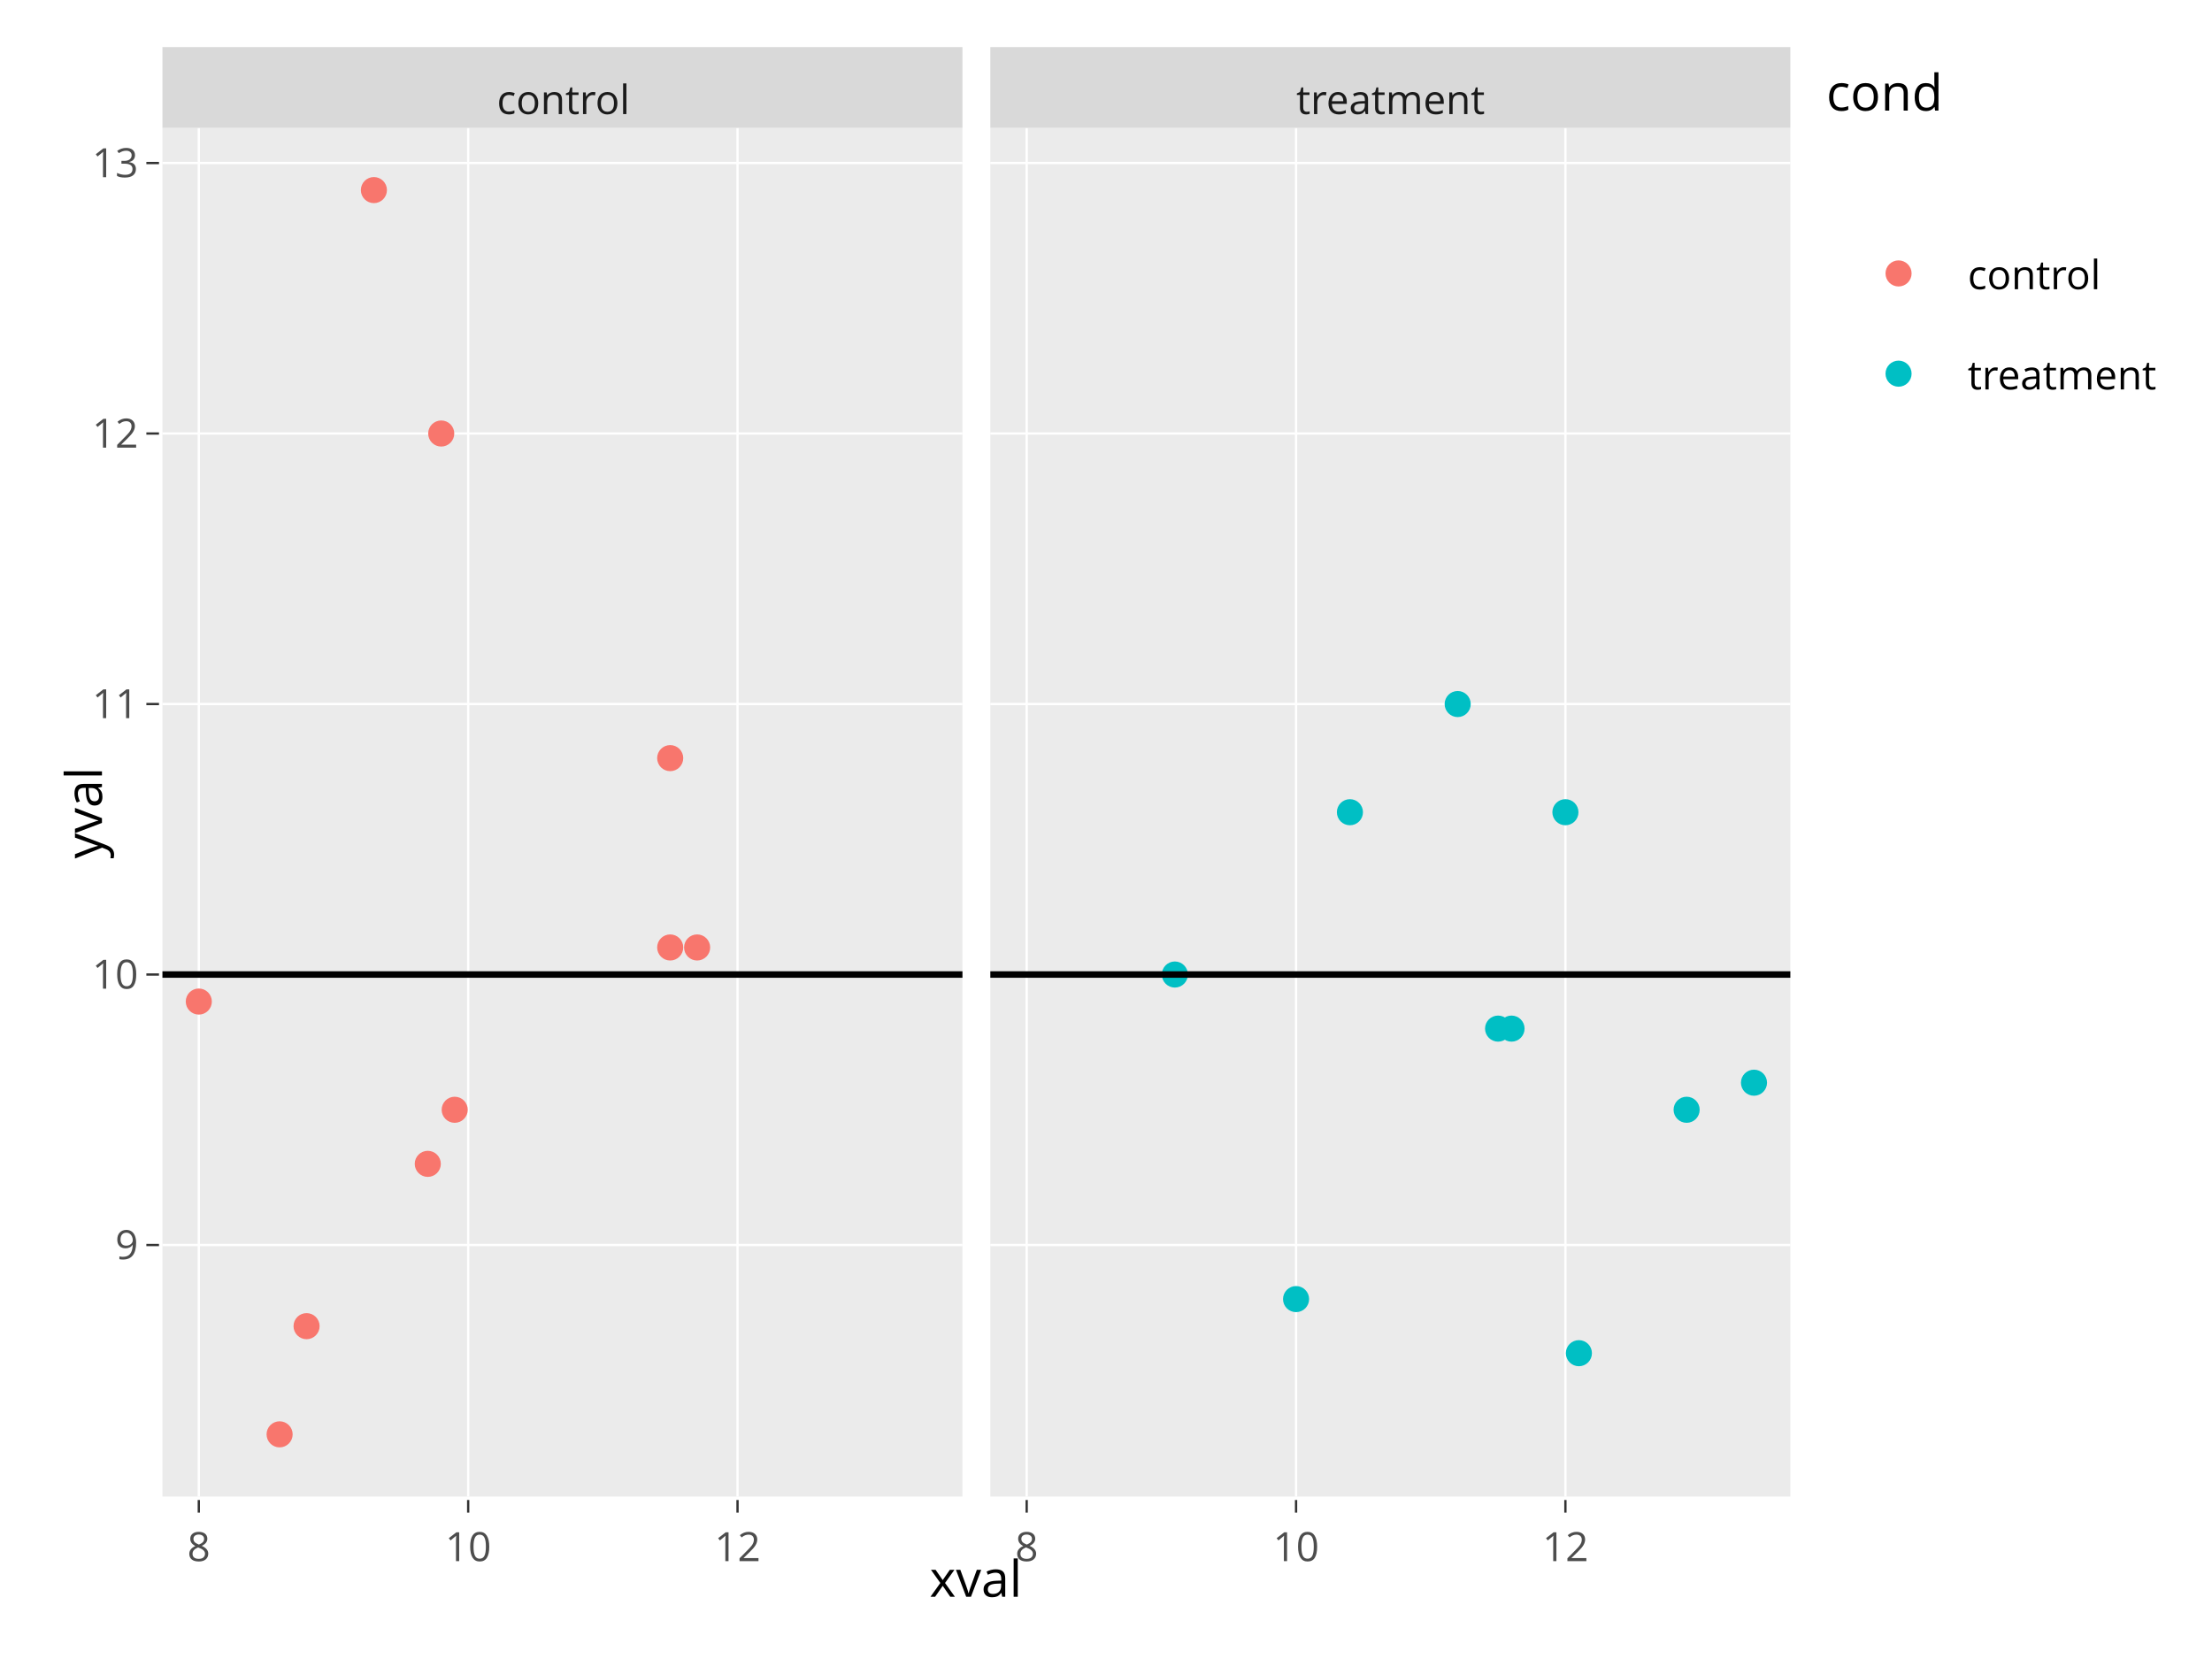
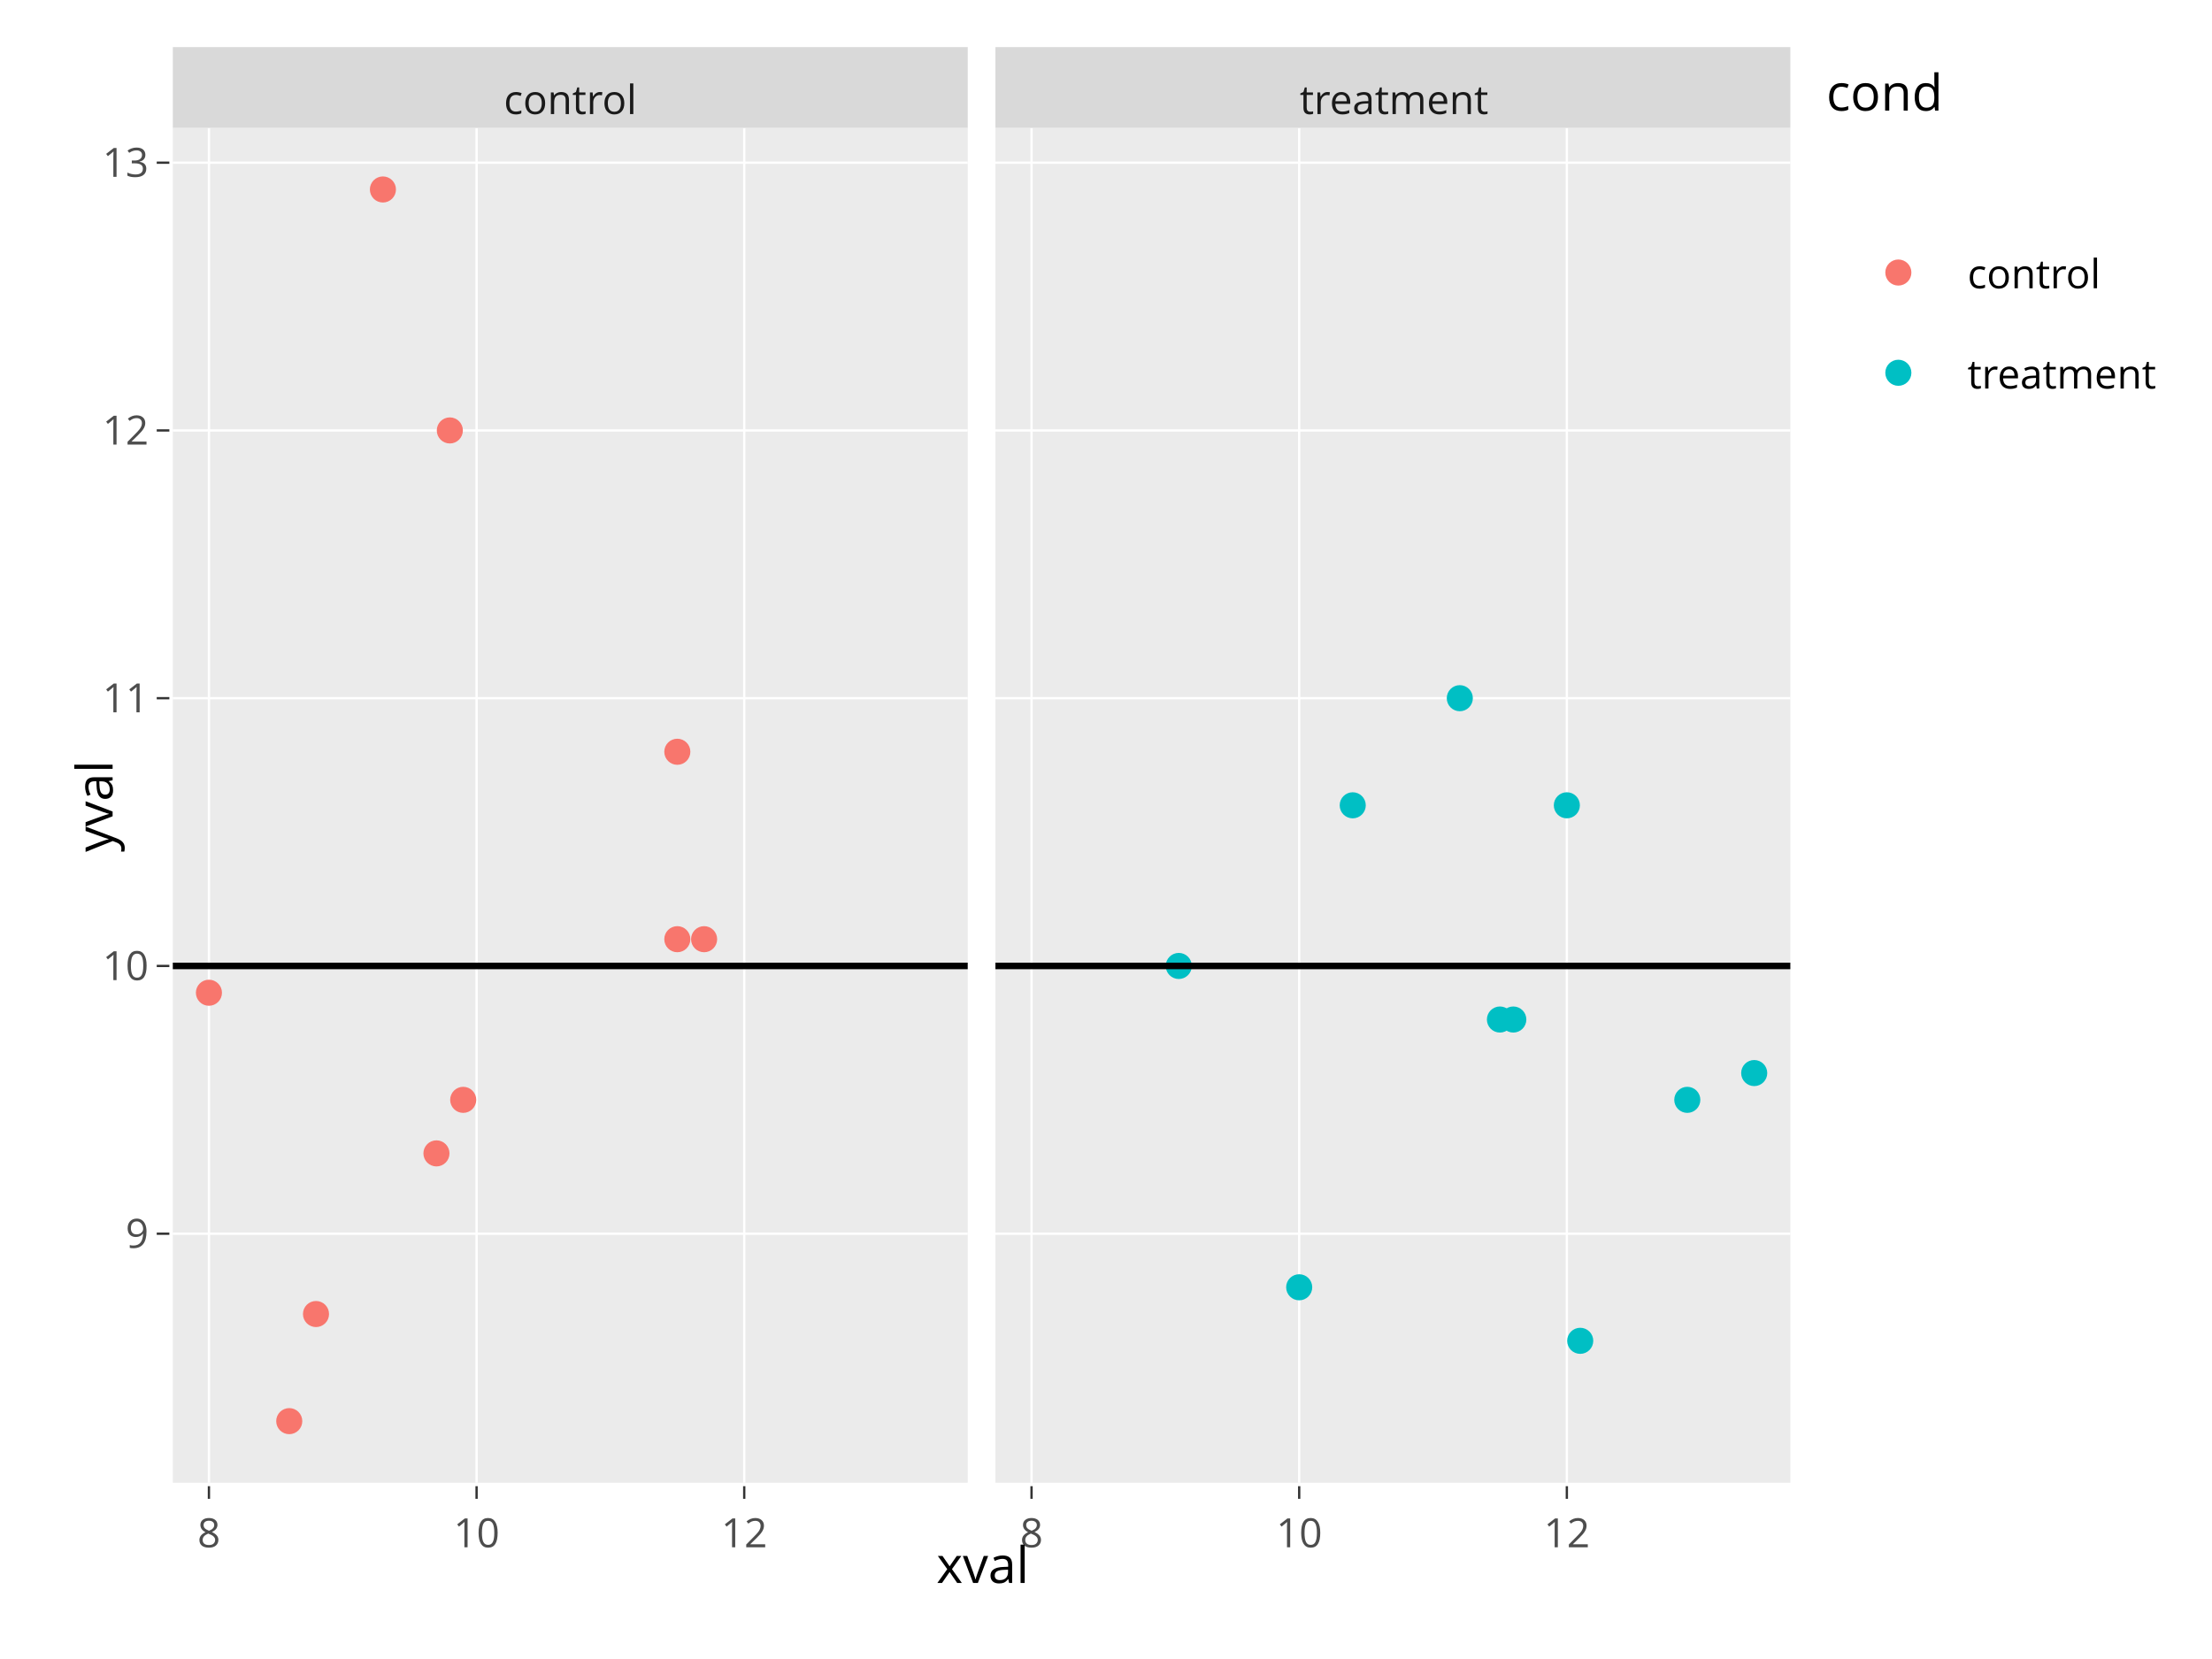
<svg xmlns="http://www.w3.org/2000/svg" class="main-svg" width="640" height="480" viewBox="0 0 640 480">
  <rect x="0" y="0" width="640" height="480" style="fill: rgb(255, 255, 255); fill-opacity: 1;" />
  <defs id="defs-">
    <g class="clips">
      <clipPath id="clipxyplot" class="plotclip">
-         <rect width="231.467" height="396" />
+         <rect width="229.993" height="392" />
      </clipPath>
      <clipPath id="clipx2yplot" class="plotclip">
-         <rect width="231.467" height="396" />
+         <rect width="229.993" height="392" />
      </clipPath>
      <clipPath class="axesclip" id="clipx">
-         <rect x="47" y="0" width="231.467" height="480" />
+         <rect x="50" y="0" width="229.993" height="480" />
      </clipPath>
      <clipPath class="axesclip" id="clipy">
-         <rect x="0" y="37" width="640" height="396" />
+         <rect x="0" y="37" width="640" height="392" />
      </clipPath>
      <clipPath class="axesclip" id="clipxy">
-         <rect x="47" y="37" width="231.467" height="396" />
+         <rect x="50" y="37" width="229.993" height="392" />
      </clipPath>
      <clipPath class="axesclip" id="clipx2">
-         <rect x="286.533" y="0" width="231.467" height="480" />
+         <rect x="288.007" y="0" width="229.993" height="480" />
      </clipPath>
      <clipPath class="axesclip" id="clipx2y">
-         <rect x="286.533" y="37" width="231.467" height="396" />
+         <rect x="288.007" y="37" width="229.993" height="392" />
      </clipPath>
    </g>
    <g class="gradients" />
  </defs>
  <g class="bglayer">
-     <rect class="bg" x="47" y="37" width="231.467" height="396" style="fill: rgb(235, 235, 235); fill-opacity: 1; stroke-width: 0;" />
-     <rect class="bg" x="286.533" y="37" width="231.467" height="396" style="fill: rgb(235, 235, 235); fill-opacity: 1; stroke-width: 0;" />
+     <rect class="bg" x="50" y="37" width="229.993" height="392" style="fill: rgb(235, 235, 235); fill-opacity: 1; stroke-width: 0;" />
+     <rect class="bg" x="288.007" y="37" width="229.993" height="392" style="fill: rgb(235, 235, 235); fill-opacity: 1; stroke-width: 0;" />
  </g>
  <g class="layer-below">
    <g class="imagelayer" />
    <g class="shapelayer" />
  </g>
  <g class="cartesianlayer">
    <g class="subplot xy">
      <g class="layer-subplot">
        <g class="shapelayer" />
        <g class="imagelayer" />
      </g>
      <g class="gridlayer">
        <g class="x">
-           <path class="xgrid crisp" transform="translate(57.52,0)" d="M0,37v396" style="stroke: rgb(255, 255, 255); stroke-opacity: 1; stroke-width: 0.664px;" />
-           <path class="xgrid crisp" transform="translate(135.46,0)" d="M0,37v396" style="stroke: rgb(255, 255, 255); stroke-opacity: 1; stroke-width: 0.664px;" />
-           <path class="xgrid crisp" transform="translate(213.39,0)" d="M0,37v396" style="stroke: rgb(255, 255, 255); stroke-opacity: 1; stroke-width: 0.664px;" />
+           <path class="xgrid crisp" transform="translate(60.45,0)" d="M0,37v392" style="stroke: rgb(255, 255, 255); stroke-opacity: 1; stroke-width: 0.664px;" />
+           <path class="xgrid crisp" transform="translate(137.89,0)" d="M0,37v392" style="stroke: rgb(255, 255, 255); stroke-opacity: 1; stroke-width: 0.664px;" />
+           <path class="xgrid crisp" transform="translate(215.33,0)" d="M0,37v392" style="stroke: rgb(255, 255, 255); stroke-opacity: 1; stroke-width: 0.664px;" />
        </g>
        <g class="y">
-           <path class="ygrid crisp" transform="translate(0,360.22)" d="M47,0h231.467" style="stroke: rgb(255, 255, 255); stroke-opacity: 1; stroke-width: 0.664px;" />
-           <path class="ygrid crisp" transform="translate(0,281.96)" d="M47,0h231.467" style="stroke: rgb(255, 255, 255); stroke-opacity: 1; stroke-width: 0.664px;" />
-           <path class="ygrid crisp" transform="translate(0,203.7)" d="M47,0h231.467" style="stroke: rgb(255, 255, 255); stroke-opacity: 1; stroke-width: 0.664px;" />
-           <path class="ygrid crisp" transform="translate(0,125.43)" d="M47,0h231.467" style="stroke: rgb(255, 255, 255); stroke-opacity: 1; stroke-width: 0.664px;" />
-           <path class="ygrid crisp" transform="translate(0,47.17)" d="M47,0h231.467" style="stroke: rgb(255, 255, 255); stroke-opacity: 1; stroke-width: 0.664px;" />
+           <path class="ygrid crisp" transform="translate(0,356.95)" d="M50,0h229.993" style="stroke: rgb(255, 255, 255); stroke-opacity: 1; stroke-width: 0.664px;" />
+           <path class="ygrid crisp" transform="translate(0,279.48)" d="M50,0h229.993" style="stroke: rgb(255, 255, 255); stroke-opacity: 1; stroke-width: 0.664px;" />
+           <path class="ygrid crisp" transform="translate(0,202.01)" d="M50,0h229.993" style="stroke: rgb(255, 255, 255); stroke-opacity: 1; stroke-width: 0.664px;" />
+           <path class="ygrid crisp" transform="translate(0,124.54)" d="M50,0h229.993" style="stroke: rgb(255, 255, 255); stroke-opacity: 1; stroke-width: 0.664px;" />
+           <path class="ygrid crisp" transform="translate(0,47.07)" d="M50,0h229.993" style="stroke: rgb(255, 255, 255); stroke-opacity: 1; stroke-width: 0.664px;" />
        </g>
      </g>
      <g class="zerolinelayer" />
      <path class="xlines-below" />
      <path class="ylines-below" />
      <g class="overlines-below" />
      <g class="xaxislayer-below" />
      <g class="yaxislayer-below" />
      <g class="overaxes-below" />
-       <g class="plot" transform="translate(47, 37)" clip-path="url(#clipxyplot)">
+       <g class="plot" transform="translate(50, 37)" clip-path="url(#clipxyplot)">
        <g class="scatterlayer mlayer">
          <g class="trace scatter trace-vdiffr-plotly-1" style="stroke-miterlimit: 2; opacity: 1;">
            <g class="fills" />
            <g class="errorbars" />
            <g class="lines" />
            <g class="points">
-               <path class="point" transform="translate(146.91,182.35)" d="M2.83,0A2.83,2.83 0 1,1 0,-2.83A2.83,2.83 0 0,1 2.83,0Z" style="opacity: 1; stroke-width: 1.89px; fill: rgb(248, 118, 109); fill-opacity: 1; stroke: rgb(248, 118, 109); stroke-opacity: 1;" />
-               <path class="point" transform="translate(61.18,18)" d="M2.83,0A2.83,2.83 0 1,1 0,-2.83A2.83,2.83 0 0,1 2.83,0Z" style="opacity: 1; stroke-width: 1.89px; fill: rgb(248, 118, 109); fill-opacity: 1; stroke: rgb(248, 118, 109); stroke-opacity: 1;" />
-               <path class="point" transform="translate(10.52,252.78)" d="M2.83,0A2.83,2.83 0 1,1 0,-2.83A2.83,2.83 0 0,1 2.83,0Z" style="opacity: 1; stroke-width: 1.89px; fill: rgb(248, 118, 109); fill-opacity: 1; stroke: rgb(248, 118, 109); stroke-opacity: 1;" />
-               <path class="point" transform="translate(146.91,237.13)" d="M2.83,0A2.83,2.83 0 1,1 0,-2.83A2.83,2.83 0 0,1 2.83,0Z" style="opacity: 1; stroke-width: 1.89px; fill: rgb(248, 118, 109); fill-opacity: 1; stroke: rgb(248, 118, 109); stroke-opacity: 1;" />
-               <path class="point" transform="translate(33.9,378)" d="M2.83,0A2.83,2.83 0 1,1 0,-2.83A2.83,2.83 0 0,1 2.83,0Z" style="opacity: 1; stroke-width: 1.89px; fill: rgb(248, 118, 109); fill-opacity: 1; stroke: rgb(248, 118, 109); stroke-opacity: 1;" />
-               <path class="point" transform="translate(84.56,284.09)" d="M2.83,0A2.83,2.83 0 1,1 0,-2.83A2.83,2.83 0 0,1 2.83,0Z" style="opacity: 1; stroke-width: 1.89px; fill: rgb(248, 118, 109); fill-opacity: 1; stroke: rgb(248, 118, 109); stroke-opacity: 1;" />
-               <path class="point" transform="translate(41.7,346.7)" d="M2.83,0A2.83,2.83 0 1,1 0,-2.83A2.83,2.83 0 0,1 2.83,0Z" style="opacity: 1; stroke-width: 1.89px; fill: rgb(248, 118, 109); fill-opacity: 1; stroke: rgb(248, 118, 109); stroke-opacity: 1;" />
-               <path class="point" transform="translate(154.7,237.13)" d="M2.83,0A2.83,2.83 0 1,1 0,-2.83A2.83,2.83 0 0,1 2.83,0Z" style="opacity: 1; stroke-width: 1.89px; fill: rgb(248, 118, 109); fill-opacity: 1; stroke: rgb(248, 118, 109); stroke-opacity: 1;" />
-               <path class="point" transform="translate(76.77,299.74)" d="M2.83,0A2.83,2.83 0 1,1 0,-2.83A2.83,2.83 0 0,1 2.83,0Z" style="opacity: 1; stroke-width: 1.89px; fill: rgb(248, 118, 109); fill-opacity: 1; stroke: rgb(248, 118, 109); stroke-opacity: 1;" />
-               <path class="point" transform="translate(80.66,88.43)" d="M2.83,0A2.83,2.83 0 1,1 0,-2.83A2.83,2.83 0 0,1 2.83,0Z" style="opacity: 1; stroke-width: 1.89px; fill: rgb(248, 118, 109); fill-opacity: 1; stroke: rgb(248, 118, 109); stroke-opacity: 1;" />
+               <path class="point" transform="translate(145.97,180.51)" d="M2.83,0A2.83,2.83 0 1,1 0,-2.83A2.83,2.83 0 0,1 2.83,0Z" style="opacity: 1; stroke-width: 1.89px; fill: rgb(248, 118, 109); fill-opacity: 1; stroke: rgb(248, 118, 109); stroke-opacity: 1;" />
+               <path class="point" transform="translate(60.79,17.82)" d="M2.83,0A2.83,2.83 0 1,1 0,-2.83A2.83,2.83 0 0,1 2.83,0Z" style="opacity: 1; stroke-width: 1.89px; fill: rgb(248, 118, 109); fill-opacity: 1; stroke: rgb(248, 118, 109); stroke-opacity: 1;" />
+               <path class="point" transform="translate(10.45,250.23)" d="M2.83,0A2.83,2.83 0 1,1 0,-2.83A2.83,2.83 0 0,1 2.83,0Z" style="opacity: 1; stroke-width: 1.89px; fill: rgb(248, 118, 109); fill-opacity: 1; stroke: rgb(248, 118, 109); stroke-opacity: 1;" />
+               <path class="point" transform="translate(145.97,234.74)" d="M2.83,0A2.83,2.83 0 1,1 0,-2.83A2.83,2.83 0 0,1 2.83,0Z" style="opacity: 1; stroke-width: 1.89px; fill: rgb(248, 118, 109); fill-opacity: 1; stroke: rgb(248, 118, 109); stroke-opacity: 1;" />
+               <path class="point" transform="translate(33.69,374.18)" d="M2.83,0A2.83,2.83 0 1,1 0,-2.83A2.83,2.83 0 0,1 2.83,0Z" style="opacity: 1; stroke-width: 1.89px; fill: rgb(248, 118, 109); fill-opacity: 1; stroke: rgb(248, 118, 109); stroke-opacity: 1;" />
+               <path class="point" transform="translate(84.02,281.22)" d="M2.83,0A2.83,2.83 0 1,1 0,-2.83A2.83,2.83 0 0,1 2.83,0Z" style="opacity: 1; stroke-width: 1.89px; fill: rgb(248, 118, 109); fill-opacity: 1; stroke: rgb(248, 118, 109); stroke-opacity: 1;" />
+               <path class="point" transform="translate(41.43,343.19)" d="M2.83,0A2.83,2.83 0 1,1 0,-2.83A2.83,2.83 0 0,1 2.83,0Z" style="opacity: 1; stroke-width: 1.89px; fill: rgb(248, 118, 109); fill-opacity: 1; stroke: rgb(248, 118, 109); stroke-opacity: 1;" />
+               <path class="point" transform="translate(153.72,234.74)" d="M2.83,0A2.83,2.83 0 1,1 0,-2.83A2.83,2.83 0 0,1 2.83,0Z" style="opacity: 1; stroke-width: 1.89px; fill: rgb(248, 118, 109); fill-opacity: 1; stroke: rgb(248, 118, 109); stroke-opacity: 1;" />
+               <path class="point" transform="translate(76.28,296.71)" d="M2.83,0A2.83,2.83 0 1,1 0,-2.83A2.83,2.83 0 0,1 2.83,0Z" style="opacity: 1; stroke-width: 1.89px; fill: rgb(248, 118, 109); fill-opacity: 1; stroke: rgb(248, 118, 109); stroke-opacity: 1;" />
+               <path class="point" transform="translate(80.15,87.54)" d="M2.83,0A2.83,2.83 0 1,1 0,-2.83A2.83,2.83 0 0,1 2.83,0Z" style="opacity: 1; stroke-width: 1.89px; fill: rgb(248, 118, 109); fill-opacity: 1; stroke: rgb(248, 118, 109); stroke-opacity: 1;" />
            </g>
            <g class="text" />
          </g>
          <g class="trace scatter trace-vdiffr-plotly-3" style="stroke-miterlimit: 2; opacity: 1;">
            <g class="fills" />
            <g class="errorbars" />
            <g class="lines">
-               <path class="js-line" d="M0,244.96L231.47,244.96L231.47,244.96" style="vector-effect: non-scaling-stroke; fill: none; stroke: rgb(0, 0, 0); stroke-opacity: 1; stroke-width: 1.89px; opacity: 1;" />
+               <path class="js-line" d="M0,242.48L229.99,242.48L229.99,242.48" style="vector-effect: non-scaling-stroke; fill: none; stroke: rgb(0, 0, 0); stroke-opacity: 1; stroke-width: 1.89px; opacity: 1;" />
            </g>
            <g class="points" />
            <g class="text" />
          </g>
        </g>
      </g>
      <g class="overplot" />
      <path class="xlines-above crisp" d="" style="fill: none; stroke-width: 1px; stroke: rgb(0, 0, 0); stroke-opacity: 0;" />
      <path class="ylines-above crisp" d="" style="fill: none; stroke-width: 1px; stroke: rgb(0, 0, 0); stroke-opacity: 0;" />
      <g class="overlines-above" />
      <g class="xaxislayer-above">
-         <path class="xtick ticks crisp" d="M0,434v3.653" transform="translate(57.52,0)" style="stroke: rgb(51, 51, 51); stroke-opacity: 1; stroke-width: 0.664px;" />
-         <path class="xtick ticks crisp" d="M0,434v3.653" transform="translate(135.46,0)" style="stroke: rgb(51, 51, 51); stroke-opacity: 1; stroke-width: 0.664px;" />
-         <path class="xtick ticks crisp" d="M0,434v3.653" transform="translate(213.39,0)" style="stroke: rgb(51, 51, 51); stroke-opacity: 1; stroke-width: 0.664px;" />
+         <path class="xtick ticks crisp" d="M0,430v3.653" transform="translate(60.45,0)" style="stroke: rgb(51, 51, 51); stroke-opacity: 1; stroke-width: 0.664px;" />
+         <path class="xtick ticks crisp" d="M0,430v3.653" transform="translate(137.89,0)" style="stroke: rgb(51, 51, 51); stroke-opacity: 1; stroke-width: 0.664px;" />
+         <path class="xtick ticks crisp" d="M0,430v3.653" transform="translate(215.33,0)" style="stroke: rgb(51, 51, 51); stroke-opacity: 1; stroke-width: 0.664px;" />
        <g class="xtick">
-           <text text-anchor="middle" x="0" y="451.68" transform="translate(57.52,0)" style="font-family: 'Open Sans', verdana, arial, sans-serif; font-size: 11.69px; fill: rgb(77, 77, 77); fill-opacity: 1; white-space: pre;">8</text>
+           <text text-anchor="middle" x="0" y="447.68" transform="translate(60.45,0)" style="font-family: 'Open Sans', verdana, arial, sans-serif; font-size: 11.69px; fill: rgb(77, 77, 77); fill-opacity: 1; white-space: pre;">8</text>
        </g>
        <g class="xtick">
-           <text text-anchor="middle" x="0" y="451.68" transform="translate(135.46,0)" style="font-family: 'Open Sans', verdana, arial, sans-serif; font-size: 11.69px; fill: rgb(77, 77, 77); fill-opacity: 1; white-space: pre;">10</text>
+           <text text-anchor="middle" x="0" y="447.68" transform="translate(137.89,0)" style="font-family: 'Open Sans', verdana, arial, sans-serif; font-size: 11.69px; fill: rgb(77, 77, 77); fill-opacity: 1; white-space: pre;">10</text>
        </g>
        <g class="xtick">
-           <text text-anchor="middle" x="0" y="451.68" transform="translate(213.39,0)" style="font-family: 'Open Sans', verdana, arial, sans-serif; font-size: 11.69px; fill: rgb(77, 77, 77); fill-opacity: 1; white-space: pre;">12</text>
+           <text text-anchor="middle" x="0" y="447.68" transform="translate(215.33,0)" style="font-family: 'Open Sans', verdana, arial, sans-serif; font-size: 11.69px; fill: rgb(77, 77, 77); fill-opacity: 1; white-space: pre;">12</text>
        </g>
      </g>
      <g class="yaxislayer-above">
-         <path class="ytick ticks crisp" d="M46,0h-3.653" transform="translate(0,360.22)" style="stroke: rgb(51, 51, 51); stroke-opacity: 1; stroke-width: 0.664px;" />
-         <path class="ytick ticks crisp" d="M46,0h-3.653" transform="translate(0,281.96)" style="stroke: rgb(51, 51, 51); stroke-opacity: 1; stroke-width: 0.664px;" />
-         <path class="ytick ticks crisp" d="M46,0h-3.653" transform="translate(0,203.7)" style="stroke: rgb(51, 51, 51); stroke-opacity: 1; stroke-width: 0.664px;" />
-         <path class="ytick ticks crisp" d="M46,0h-3.653" transform="translate(0,125.43)" style="stroke: rgb(51, 51, 51); stroke-opacity: 1; stroke-width: 0.664px;" />
-         <path class="ytick ticks crisp" d="M46,0h-3.653" transform="translate(0,47.17)" style="stroke: rgb(51, 51, 51); stroke-opacity: 1; stroke-width: 0.664px;" />
-         <g class="ytick">
-           <text text-anchor="end" x="40.009" y="4.091" transform="translate(0,360.22)" style="font-family: 'Open Sans', verdana, arial, sans-serif; font-size: 11.69px; fill: rgb(77, 77, 77); fill-opacity: 1; white-space: pre;">9</text>
-         </g>
-         <g class="ytick">
-           <text text-anchor="end" x="40.009" y="4.091" transform="translate(0,281.96)" style="font-family: 'Open Sans', verdana, arial, sans-serif; font-size: 11.69px; fill: rgb(77, 77, 77); fill-opacity: 1; white-space: pre;">10</text>
-         </g>
-         <g class="ytick">
-           <text text-anchor="end" x="40.009" y="4.091" transform="translate(0,203.7)" style="font-family: 'Open Sans', verdana, arial, sans-serif; font-size: 11.69px; fill: rgb(77, 77, 77); fill-opacity: 1; white-space: pre;">11</text>
-         </g>
-         <g class="ytick">
-           <text text-anchor="end" x="40.009" y="4.091" transform="translate(0,125.43)" style="font-family: 'Open Sans', verdana, arial, sans-serif; font-size: 11.69px; fill: rgb(77, 77, 77); fill-opacity: 1; white-space: pre;">12</text>
-         </g>
-         <g class="ytick">
-           <text text-anchor="end" x="40.009" y="4.091" transform="translate(0,47.17)" style="font-family: 'Open Sans', verdana, arial, sans-serif; font-size: 11.69px; fill: rgb(77, 77, 77); fill-opacity: 1; white-space: pre;">13</text>
+         <path class="ytick ticks crisp" d="M49,0h-3.653" transform="translate(0,356.95)" style="stroke: rgb(51, 51, 51); stroke-opacity: 1; stroke-width: 0.664px;" />
+         <path class="ytick ticks crisp" d="M49,0h-3.653" transform="translate(0,279.48)" style="stroke: rgb(51, 51, 51); stroke-opacity: 1; stroke-width: 0.664px;" />
+         <path class="ytick ticks crisp" d="M49,0h-3.653" transform="translate(0,202.01)" style="stroke: rgb(51, 51, 51); stroke-opacity: 1; stroke-width: 0.664px;" />
+         <path class="ytick ticks crisp" d="M49,0h-3.653" transform="translate(0,124.54)" style="stroke: rgb(51, 51, 51); stroke-opacity: 1; stroke-width: 0.664px;" />
+         <path class="ytick ticks crisp" d="M49,0h-3.653" transform="translate(0,47.07)" style="stroke: rgb(51, 51, 51); stroke-opacity: 1; stroke-width: 0.664px;" />
+         <g class="ytick">
+           <text text-anchor="end" x="43.009" y="4.091" transform="translate(0,356.95)" style="font-family: 'Open Sans', verdana, arial, sans-serif; font-size: 11.69px; fill: rgb(77, 77, 77); fill-opacity: 1; white-space: pre;">9</text>
+         </g>
+         <g class="ytick">
+           <text text-anchor="end" x="43.009" y="4.091" transform="translate(0,279.48)" style="font-family: 'Open Sans', verdana, arial, sans-serif; font-size: 11.69px; fill: rgb(77, 77, 77); fill-opacity: 1; white-space: pre;">10</text>
+         </g>
+         <g class="ytick">
+           <text text-anchor="end" x="43.009" y="4.091" transform="translate(0,202.01)" style="font-family: 'Open Sans', verdana, arial, sans-serif; font-size: 11.69px; fill: rgb(77, 77, 77); fill-opacity: 1; white-space: pre;">11</text>
+         </g>
+         <g class="ytick">
+           <text text-anchor="end" x="43.009" y="4.091" transform="translate(0,124.54)" style="font-family: 'Open Sans', verdana, arial, sans-serif; font-size: 11.69px; fill: rgb(77, 77, 77); fill-opacity: 1; white-space: pre;">12</text>
+         </g>
+         <g class="ytick">
+           <text text-anchor="end" x="43.009" y="4.091" transform="translate(0,47.07)" style="font-family: 'Open Sans', verdana, arial, sans-serif; font-size: 11.69px; fill: rgb(77, 77, 77); fill-opacity: 1; white-space: pre;">13</text>
        </g>
      </g>
      <g class="overaxes-above" />
    </g>
    <g class="subplot x2y">
      <g class="layer-subplot">
        <g class="shapelayer" />
        <g class="imagelayer" />
      </g>
      <g class="gridlayer">
        <g class="x2">
-           <path class="x2grid crisp" transform="translate(297.0525,0)" d="M0,37v396" style="stroke: rgb(255, 255, 255); stroke-opacity: 1; stroke-width: 0.664px;" />
-           <path class="x2grid crisp" transform="translate(374.9925,0)" d="M0,37v396" style="stroke: rgb(255, 255, 255); stroke-opacity: 1; stroke-width: 0.664px;" />
-           <path class="x2grid crisp" transform="translate(452.9225,0)" d="M0,37v396" style="stroke: rgb(255, 255, 255); stroke-opacity: 1; stroke-width: 0.664px;" />
+           <path class="x2grid crisp" transform="translate(298.4568,0)" d="M0,37v392" style="stroke: rgb(255, 255, 255); stroke-opacity: 1; stroke-width: 0.664px;" />
+           <path class="x2grid crisp" transform="translate(375.8968,0)" d="M0,37v392" style="stroke: rgb(255, 255, 255); stroke-opacity: 1; stroke-width: 0.664px;" />
+           <path class="x2grid crisp" transform="translate(453.3368,0)" d="M0,37v392" style="stroke: rgb(255, 255, 255); stroke-opacity: 1; stroke-width: 0.664px;" />
        </g>
        <g class="y">
-           <path class="ygrid crisp" transform="translate(0,360.22)" d="M286.533,0h231.467" style="stroke: rgb(255, 255, 255); stroke-opacity: 1; stroke-width: 0.664px;" />
-           <path class="ygrid crisp" transform="translate(0,281.96)" d="M286.533,0h231.467" style="stroke: rgb(255, 255, 255); stroke-opacity: 1; stroke-width: 0.664px;" />
-           <path class="ygrid crisp" transform="translate(0,203.7)" d="M286.533,0h231.467" style="stroke: rgb(255, 255, 255); stroke-opacity: 1; stroke-width: 0.664px;" />
-           <path class="ygrid crisp" transform="translate(0,125.43)" d="M286.533,0h231.467" style="stroke: rgb(255, 255, 255); stroke-opacity: 1; stroke-width: 0.664px;" />
-           <path class="ygrid crisp" transform="translate(0,47.17)" d="M286.533,0h231.467" style="stroke: rgb(255, 255, 255); stroke-opacity: 1; stroke-width: 0.664px;" />
+           <path class="ygrid crisp" transform="translate(0,356.95)" d="M288.007,0h229.993" style="stroke: rgb(255, 255, 255); stroke-opacity: 1; stroke-width: 0.664px;" />
+           <path class="ygrid crisp" transform="translate(0,279.48)" d="M288.007,0h229.993" style="stroke: rgb(255, 255, 255); stroke-opacity: 1; stroke-width: 0.664px;" />
+           <path class="ygrid crisp" transform="translate(0,202.01)" d="M288.007,0h229.993" style="stroke: rgb(255, 255, 255); stroke-opacity: 1; stroke-width: 0.664px;" />
+           <path class="ygrid crisp" transform="translate(0,124.54)" d="M288.007,0h229.993" style="stroke: rgb(255, 255, 255); stroke-opacity: 1; stroke-width: 0.664px;" />
+           <path class="ygrid crisp" transform="translate(0,47.07)" d="M288.007,0h229.993" style="stroke: rgb(255, 255, 255); stroke-opacity: 1; stroke-width: 0.664px;" />
        </g>
      </g>
      <g class="zerolinelayer" />
      <path class="xlines-below" />
      <path class="ylines-below" />
      <g class="overlines-below" />
      <g class="xaxislayer-below" />
      <g class="yaxislayer-below" />
      <g class="overaxes-below" />
-       <g class="plot" transform="translate(286.5325, 37)" clip-path="url(#clipx2yplot)">
+       <g class="plot" transform="translate(288.0068, 37)" clip-path="url(#clipx2yplot)">
        <g class="scatterlayer mlayer">
          <g class="trace scatter trace-vdiffr-plotly-2" style="stroke-miterlimit: 2; opacity: 1;">
            <g class="fills" />
            <g class="errorbars" />
            <g class="lines" />
            <g class="points">
-               <path class="point" transform="translate(104.04,198)" d="M2.83,0A2.83,2.83 0 1,1 0,-2.83A2.83,2.83 0 0,1 2.83,0Z" style="opacity: 1; stroke-width: 1.89px; fill: rgb(0, 191, 196); fill-opacity: 1; stroke: rgb(0, 191, 196); stroke-opacity: 1;" />
-               <path class="point" transform="translate(170.29,354.52)" d="M2.83,0A2.83,2.83 0 1,1 0,-2.83A2.83,2.83 0 0,1 2.83,0Z" style="opacity: 1; stroke-width: 1.89px; fill: rgb(0, 191, 196); fill-opacity: 1; stroke: rgb(0, 191, 196); stroke-opacity: 1;" />
-               <path class="point" transform="translate(135.22,166.7)" d="M2.83,0A2.83,2.83 0 1,1 0,-2.83A2.83,2.83 0 0,1 2.83,0Z" style="opacity: 1; stroke-width: 1.89px; fill: rgb(0, 191, 196); fill-opacity: 1; stroke: rgb(0, 191, 196); stroke-opacity: 1;" />
-               <path class="point" transform="translate(88.46,338.87)" d="M2.83,0A2.83,2.83 0 1,1 0,-2.83A2.83,2.83 0 0,1 2.83,0Z" style="opacity: 1; stroke-width: 1.89px; fill: rgb(0, 191, 196); fill-opacity: 1; stroke: rgb(0, 191, 196); stroke-opacity: 1;" />
-               <path class="point" transform="translate(201.46,284.09)" d="M2.83,0A2.83,2.83 0 1,1 0,-2.83A2.83,2.83 0 0,1 2.83,0Z" style="opacity: 1; stroke-width: 1.89px; fill: rgb(0, 191, 196); fill-opacity: 1; stroke: rgb(0, 191, 196); stroke-opacity: 1;" />
-               <path class="point" transform="translate(53.39,244.96)" d="M2.83,0A2.83,2.83 0 1,1 0,-2.83A2.83,2.83 0 0,1 2.83,0Z" style="opacity: 1; stroke-width: 1.89px; fill: rgb(0, 191, 196); fill-opacity: 1; stroke: rgb(0, 191, 196); stroke-opacity: 1;" />
-               <path class="point" transform="translate(220.95,276.26)" d="M2.83,0A2.83,2.83 0 1,1 0,-2.83A2.83,2.83 0 0,1 2.83,0Z" style="opacity: 1; stroke-width: 1.89px; fill: rgb(0, 191, 196); fill-opacity: 1; stroke: rgb(0, 191, 196); stroke-opacity: 1;" />
-               <path class="point" transform="translate(150.8,260.61)" d="M2.83,0A2.83,2.83 0 1,1 0,-2.83A2.83,2.83 0 0,1 2.83,0Z" style="opacity: 1; stroke-width: 1.89px; fill: rgb(0, 191, 196); fill-opacity: 1; stroke: rgb(0, 191, 196); stroke-opacity: 1;" />
-               <path class="point" transform="translate(146.91,260.61)" d="M2.83,0A2.83,2.83 0 1,1 0,-2.83A2.83,2.83 0 0,1 2.83,0Z" style="opacity: 1; stroke-width: 1.89px; fill: rgb(0, 191, 196); fill-opacity: 1; stroke: rgb(0, 191, 196); stroke-opacity: 1;" />
-               <path class="point" transform="translate(166.39,198)" d="M2.83,0A2.83,2.83 0 1,1 0,-2.83A2.83,2.83 0 0,1 2.83,0Z" style="opacity: 1; stroke-width: 1.89px; fill: rgb(0, 191, 196); fill-opacity: 1; stroke: rgb(0, 191, 196); stroke-opacity: 1;" />
+               <path class="point" transform="translate(103.38,196)" d="M2.83,0A2.83,2.83 0 1,1 0,-2.83A2.83,2.83 0 0,1 2.83,0Z" style="opacity: 1; stroke-width: 1.89px; fill: rgb(0, 191, 196); fill-opacity: 1; stroke: rgb(0, 191, 196); stroke-opacity: 1;" />
+               <path class="point" transform="translate(169.2,350.94)" d="M2.83,0A2.83,2.83 0 1,1 0,-2.83A2.83,2.83 0 0,1 2.83,0Z" style="opacity: 1; stroke-width: 1.89px; fill: rgb(0, 191, 196); fill-opacity: 1; stroke: rgb(0, 191, 196); stroke-opacity: 1;" />
+               <path class="point" transform="translate(134.36,165.01)" d="M2.83,0A2.83,2.83 0 1,1 0,-2.83A2.83,2.83 0 0,1 2.83,0Z" style="opacity: 1; stroke-width: 1.89px; fill: rgb(0, 191, 196); fill-opacity: 1; stroke: rgb(0, 191, 196); stroke-opacity: 1;" />
+               <path class="point" transform="translate(87.89,335.45)" d="M2.83,0A2.83,2.83 0 1,1 0,-2.83A2.83,2.83 0 0,1 2.83,0Z" style="opacity: 1; stroke-width: 1.89px; fill: rgb(0, 191, 196); fill-opacity: 1; stroke: rgb(0, 191, 196); stroke-opacity: 1;" />
+               <path class="point" transform="translate(200.18,281.22)" d="M2.83,0A2.83,2.83 0 1,1 0,-2.83A2.83,2.83 0 0,1 2.83,0Z" style="opacity: 1; stroke-width: 1.89px; fill: rgb(0, 191, 196); fill-opacity: 1; stroke: rgb(0, 191, 196); stroke-opacity: 1;" />
+               <path class="point" transform="translate(53.05,242.48)" d="M2.83,0A2.83,2.83 0 1,1 0,-2.83A2.83,2.83 0 0,1 2.83,0Z" style="opacity: 1; stroke-width: 1.89px; fill: rgb(0, 191, 196); fill-opacity: 1; stroke: rgb(0, 191, 196); stroke-opacity: 1;" />
+               <path class="point" transform="translate(219.54,273.47)" d="M2.83,0A2.83,2.83 0 1,1 0,-2.83A2.83,2.83 0 0,1 2.83,0Z" style="opacity: 1; stroke-width: 1.89px; fill: rgb(0, 191, 196); fill-opacity: 1; stroke: rgb(0, 191, 196); stroke-opacity: 1;" />
+               <path class="point" transform="translate(149.84,257.98)" d="M2.83,0A2.83,2.83 0 1,1 0,-2.83A2.83,2.83 0 0,1 2.83,0Z" style="opacity: 1; stroke-width: 1.89px; fill: rgb(0, 191, 196); fill-opacity: 1; stroke: rgb(0, 191, 196); stroke-opacity: 1;" />
+               <path class="point" transform="translate(145.97,257.98)" d="M2.83,0A2.83,2.83 0 1,1 0,-2.83A2.83,2.83 0 0,1 2.83,0Z" style="opacity: 1; stroke-width: 1.89px; fill: rgb(0, 191, 196); fill-opacity: 1; stroke: rgb(0, 191, 196); stroke-opacity: 1;" />
+               <path class="point" transform="translate(165.33,196)" d="M2.83,0A2.83,2.83 0 1,1 0,-2.83A2.83,2.83 0 0,1 2.83,0Z" style="opacity: 1; stroke-width: 1.89px; fill: rgb(0, 191, 196); fill-opacity: 1; stroke: rgb(0, 191, 196); stroke-opacity: 1;" />
            </g>
            <g class="text" />
          </g>
          <g class="trace scatter trace-vdiffr-plotly-4" style="stroke-miterlimit: 2; opacity: 1;">
            <g class="fills" />
            <g class="errorbars" />
            <g class="lines">
-               <path class="js-line" d="M0,244.96L231.47,244.96L231.47,244.96" style="vector-effect: non-scaling-stroke; fill: none; stroke: rgb(0, 0, 0); stroke-opacity: 1; stroke-width: 1.89px; opacity: 1;" />
+               <path class="js-line" d="M0,242.48L229.99,242.48L229.99,242.48" style="vector-effect: non-scaling-stroke; fill: none; stroke: rgb(0, 0, 0); stroke-opacity: 1; stroke-width: 1.89px; opacity: 1;" />
            </g>
            <g class="points" />
            <g class="text" />
          </g>
        </g>
      </g>
      <g class="overplot" />
      <path class="xlines-above crisp" d="" style="fill: none; stroke-width: 1px; stroke: rgb(0, 0, 0); stroke-opacity: 0;" />
      <path class="ylines-above crisp" d="M0,0" style="fill: none;" />
      <g class="overlines-above" />
      <g class="xaxislayer-above">
-         <path class="x2tick ticks crisp" d="M0,434v3.653" transform="translate(297.0525,0)" style="stroke: rgb(51, 51, 51); stroke-opacity: 1; stroke-width: 0.664px;" />
-         <path class="x2tick ticks crisp" d="M0,434v3.653" transform="translate(374.9925,0)" style="stroke: rgb(51, 51, 51); stroke-opacity: 1; stroke-width: 0.664px;" />
-         <path class="x2tick ticks crisp" d="M0,434v3.653" transform="translate(452.9225,0)" style="stroke: rgb(51, 51, 51); stroke-opacity: 1; stroke-width: 0.664px;" />
+         <path class="x2tick ticks crisp" d="M0,430v3.653" transform="translate(298.4568,0)" style="stroke: rgb(51, 51, 51); stroke-opacity: 1; stroke-width: 0.664px;" />
+         <path class="x2tick ticks crisp" d="M0,430v3.653" transform="translate(375.8968,0)" style="stroke: rgb(51, 51, 51); stroke-opacity: 1; stroke-width: 0.664px;" />
+         <path class="x2tick ticks crisp" d="M0,430v3.653" transform="translate(453.3368,0)" style="stroke: rgb(51, 51, 51); stroke-opacity: 1; stroke-width: 0.664px;" />
        <g class="x2tick">
-           <text text-anchor="middle" x="0" y="451.68" transform="translate(297.0525,0)" style="font-family: 'Open Sans', verdana, arial, sans-serif; font-size: 11.69px; fill: rgb(77, 77, 77); fill-opacity: 1; white-space: pre;">8</text>
+           <text text-anchor="middle" x="0" y="447.68" transform="translate(298.4568,0)" style="font-family: 'Open Sans', verdana, arial, sans-serif; font-size: 11.69px; fill: rgb(77, 77, 77); fill-opacity: 1; white-space: pre;">8</text>
        </g>
        <g class="x2tick">
-           <text text-anchor="middle" x="0" y="451.68" transform="translate(374.9925,0)" style="font-family: 'Open Sans', verdana, arial, sans-serif; font-size: 11.69px; fill: rgb(77, 77, 77); fill-opacity: 1; white-space: pre;">10</text>
+           <text text-anchor="middle" x="0" y="447.68" transform="translate(375.8968,0)" style="font-family: 'Open Sans', verdana, arial, sans-serif; font-size: 11.69px; fill: rgb(77, 77, 77); fill-opacity: 1; white-space: pre;">10</text>
        </g>
        <g class="x2tick">
-           <text text-anchor="middle" x="0" y="451.68" transform="translate(452.9225,0)" style="font-family: 'Open Sans', verdana, arial, sans-serif; font-size: 11.69px; fill: rgb(77, 77, 77); fill-opacity: 1; white-space: pre;">12</text>
+           <text text-anchor="middle" x="0" y="447.68" transform="translate(453.3368,0)" style="font-family: 'Open Sans', verdana, arial, sans-serif; font-size: 11.69px; fill: rgb(77, 77, 77); fill-opacity: 1; white-space: pre;">12</text>
        </g>
      </g>
      <g class="yaxislayer-above" />
      <g class="overaxes-above" />
    </g>
  </g>
  <g class="polarlayer" />
  <g class="ternarylayer" />
  <g class="geolayer" />
  <g class="pielayer" />
  <g class="sunburstlayer" />
  <g class="glimages" />
  <defs id="topdefs-">
    <g class="clips" />
    <clipPath id="legend">
      <rect width="97.22" height="58.22" x="1.89" y="1.89" />
    </clipPath>
  </defs>
  <g class="layer-above">
    <g class="imagelayer" />
    <g class="shapelayer">
-       <path data-index="0" fill-rule="evenodd" d="M47,433H278.467V37H47Z" style="opacity: 1; stroke: rgb(0, 0, 0); stroke-opacity: 0; fill: rgb(0, 0, 0); fill-opacity: 0; stroke-width: 0px;" />
-       <path data-index="1" fill-rule="evenodd" d="M47,37H278.467V13.621H47Z" style="opacity: 1; stroke: rgb(0, 0, 0); stroke-opacity: 0; fill: rgb(217, 217, 217); fill-opacity: 1; stroke-width: 0.664px;" />
-       <path data-index="2" fill-rule="evenodd" d="M286.533,433H518V37H286.533Z" style="opacity: 1; stroke: rgb(0, 0, 0); stroke-opacity: 0; fill: rgb(0, 0, 0); fill-opacity: 0; stroke-width: 0px;" />
-       <path data-index="3" fill-rule="evenodd" d="M286.533,37H518V13.621H286.533Z" style="opacity: 1; stroke: rgb(0, 0, 0); stroke-opacity: 0; fill: rgb(217, 217, 217); fill-opacity: 1; stroke-width: 0.664px;" />
+       <path data-index="0" fill-rule="evenodd" d="M50,429H279.993V37H50Z" style="opacity: 1; stroke: rgb(0, 0, 0); stroke-opacity: 0; fill: rgb(0, 0, 0); fill-opacity: 0; stroke-width: 0px;" />
+       <path data-index="1" fill-rule="evenodd" d="M50,37H279.993V13.621H50Z" style="opacity: 1; stroke: rgb(0, 0, 0); stroke-opacity: 0; fill: rgb(217, 217, 217); fill-opacity: 1; stroke-width: 0.664px;" />
+       <path data-index="2" fill-rule="evenodd" d="M288.007,429H518V37H288.007Z" style="opacity: 1; stroke: rgb(0, 0, 0); stroke-opacity: 0; fill: rgb(0, 0, 0); fill-opacity: 0; stroke-width: 0px;" />
+       <path data-index="3" fill-rule="evenodd" d="M288.007,37H518V13.621H288.007Z" style="opacity: 1; stroke: rgb(0, 0, 0); stroke-opacity: 0; fill: rgb(217, 217, 217); fill-opacity: 1; stroke-width: 0.664px;" />
    </g>
  </g>
  <g class="infolayer">
-     <g class="legend" pointer-events="all" transform="translate(527.42, 62.72441)">
+     <g class="legend" pointer-events="all" transform="translate(527.36, 62.46457)">
      <rect class="bg" shape-rendering="crispEdges" width="99.11" height="60.11" x="0.945" y="0.945" style="stroke: rgb(0, 0, 0); stroke-opacity: 0; fill: rgb(255, 255, 255); fill-opacity: 1; stroke-width: 1.89px;" />
      <g class="scrollbox" transform="translate(0, 0)" clip-path="url(#legend)">
        <g class="groups" transform="translate(0, 0)">
          <g class="traces" transform="translate(1.889764, 16.38976)" style="opacity: 1;">
            <text class="legendtext user-select-none" text-anchor="start" x="40" y="4.559" style="font-family: 'Open Sans', verdana, arial, sans-serif; font-size: 11.69px; fill: rgb(0, 0, 0); fill-opacity: 1; white-space: pre;">control</text>
            <g class="layers" style="opacity: 1;">
              <g class="legendfill" />
              <g class="legendlines" />
              <g class="legendsymbols">
                <g class="legendpoints">
                  <path class="scatterpts" transform="translate(20,0)" d="M2.83,0A2.83,2.83 0 1,1 0,-2.83A2.83,2.83 0 0,1 2.83,0Z" style="opacity: 1; stroke-width: 1.89px; fill: rgb(248, 118, 109); fill-opacity: 1; stroke: rgb(248, 118, 109); stroke-opacity: 1;" />
                </g>
              </g>
            </g>
            <rect class="legendtoggle" pointer-events="all" x="0" y="-9.5" width="141" height="19" style="cursor: pointer; fill: rgb(0, 0, 0); fill-opacity: 0;" />
          </g>
        </g>
        <g class="groups" transform="translate(0, 10)">
          <g class="traces" transform="translate(1.889764, 35.38976)" style="opacity: 1;">
            <text class="legendtext user-select-none" text-anchor="start" x="40" y="4.559" style="font-family: 'Open Sans', verdana, arial, sans-serif; font-size: 11.69px; fill: rgb(0, 0, 0); fill-opacity: 1; white-space: pre;">treatment</text>
            <g class="layers" style="opacity: 1;">
              <g class="legendfill" />
              <g class="legendlines" />
              <g class="legendsymbols">
                <g class="legendpoints">
                  <path class="scatterpts" transform="translate(20,0)" d="M2.83,0A2.83,2.83 0 1,1 0,-2.83A2.83,2.83 0 0,1 2.83,0Z" style="opacity: 1; stroke-width: 1.89px; fill: rgb(0, 191, 196); fill-opacity: 1; stroke: rgb(0, 191, 196); stroke-opacity: 1;" />
                </g>
              </g>
            </g>
            <rect class="legendtoggle" pointer-events="all" x="0" y="-9.5" width="141" height="19" style="cursor: pointer; fill: rgb(0, 0, 0); fill-opacity: 0;" />
          </g>
        </g>
      </g>
      <rect class="scrollbar" rx="20" ry="3" width="0" height="0" x="0" y="0" style="fill: rgb(128, 139, 164); fill-opacity: 1;" />
    </g>
    <g class="g-gtitle" />
    <g class="g-xtitle" />
    <g class="g-x2title" />
    <g class="g-ytitle" />
    <g class="annotation" data-index="0" style="opacity: 1;">
-       <g class="annotation-text-g" transform="rotate(0,282.5,457.0137)">
-         <g class="cursor-pointer" transform="translate(267, 447)">
+       <g class="annotation-text-g" transform="rotate(0,284,452.8721)">
+         <g class="cursor-pointer" transform="translate(269, 443)">
          <rect class="bg" x="0.5" y="0.5" width="30" height="19" style="stroke-width: 1px; stroke: rgb(0, 0, 0); stroke-opacity: 0; fill: rgb(0, 0, 0); fill-opacity: 0;" />
          <text class="annotation-text" text-anchor="middle" x="15.328" y="15" style="font-family: 'Open Sans', verdana, arial, sans-serif; font-size: 14.612px; fill: rgb(0, 0, 0); fill-opacity: 1; white-space: pre;">xval</text>
        </g>
      </g>
    </g>
    <g class="annotation" data-index="1" style="opacity: 1;">
-       <g class="annotation-text-g" transform="rotate(-90,24.49914,235)">
-         <g class="cursor-pointer" transform="translate(9, 225)">
+       <g class="annotation-text-g" transform="rotate(-90,27.57877,233)">
+         <g class="cursor-pointer" transform="translate(12, 223)">
          <rect class="bg" x="0.5" y="0.5" width="30" height="19" style="stroke-width: 1px; stroke: rgb(0, 0, 0); stroke-opacity: 0; fill: rgb(0, 0, 0); fill-opacity: 0;" />
          <text class="annotation-text" text-anchor="middle" x="15.328" y="15" style="font-family: 'Open Sans', verdana, arial, sans-serif; font-size: 14.612px; fill: rgb(0, 0, 0); fill-opacity: 1; white-space: pre;">yval</text>
        </g>
      </g>
    </g>
    <g class="annotation" data-index="2" style="opacity: 1;">
-       <g class="annotation-text-g" transform="rotate(0,162.7337,28.5)">
-         <g class="cursor-pointer" transform="translate(143, 20)">
+       <g class="annotation-text-g" transform="rotate(0,164.9966,28.5)">
+         <g class="cursor-pointer" transform="translate(145, 20)">
          <rect class="bg" x="0.5" y="0.5" width="39" height="16" style="stroke-width: 1px; stroke: rgb(0, 0, 0); stroke-opacity: 0; fill: rgb(0, 0, 0); fill-opacity: 0;" />
          <text class="annotation-text" text-anchor="middle" x="20" y="13" style="font-family: 'Open Sans', verdana, arial, sans-serif; font-size: 11.69px; fill: rgb(26, 26, 26); fill-opacity: 1; white-space: pre;">control</text>
        </g>
      </g>
    </g>
    <g class="annotation" data-index="3" style="opacity: 1;">
-       <g class="annotation-text-g" transform="rotate(0,402.2663,28.5)">
-         <g class="cursor-pointer" transform="translate(375, 20)">
+       <g class="annotation-text-g" transform="rotate(0,403.0034,28.5)">
+         <g class="cursor-pointer" transform="translate(376, 20)">
          <rect class="bg" x="0.5" y="0.5" width="54" height="16" style="stroke-width: 1px; stroke: rgb(0, 0, 0); stroke-opacity: 0; fill: rgb(0, 0, 0); fill-opacity: 0;" />
          <text class="annotation-text" text-anchor="middle" x="27.344" y="13" style="font-family: 'Open Sans', verdana, arial, sans-serif; font-size: 11.69px; fill: rgb(26, 26, 26); fill-opacity: 1; white-space: pre;">treatment</text>
        </g>
      </g>
    </g>
    <g class="annotation" data-index="4" style="opacity: 1;">
-       <g class="annotation-text-g" transform="rotate(0,545.92,27)">
+       <g class="annotation-text-g" transform="rotate(0,545.86,27)">
        <g class="cursor-pointer" transform="translate(527, 17)">
          <rect class="bg" x="0.5" y="0.5" width="36" height="19" style="stroke-width: 1px; stroke: rgb(0, 0, 0); stroke-opacity: 0; fill: rgb(0, 0, 0); fill-opacity: 0;" />
          <text class="annotation-text" text-anchor="middle" x="18.25" y="15" style="font-family: 'Open Sans', verdana, arial, sans-serif; font-size: 14.612px; fill: rgb(0, 0, 0); fill-opacity: 1; white-space: pre;">cond</text>
        </g>
      </g>
    </g>
  </g>
</svg>
